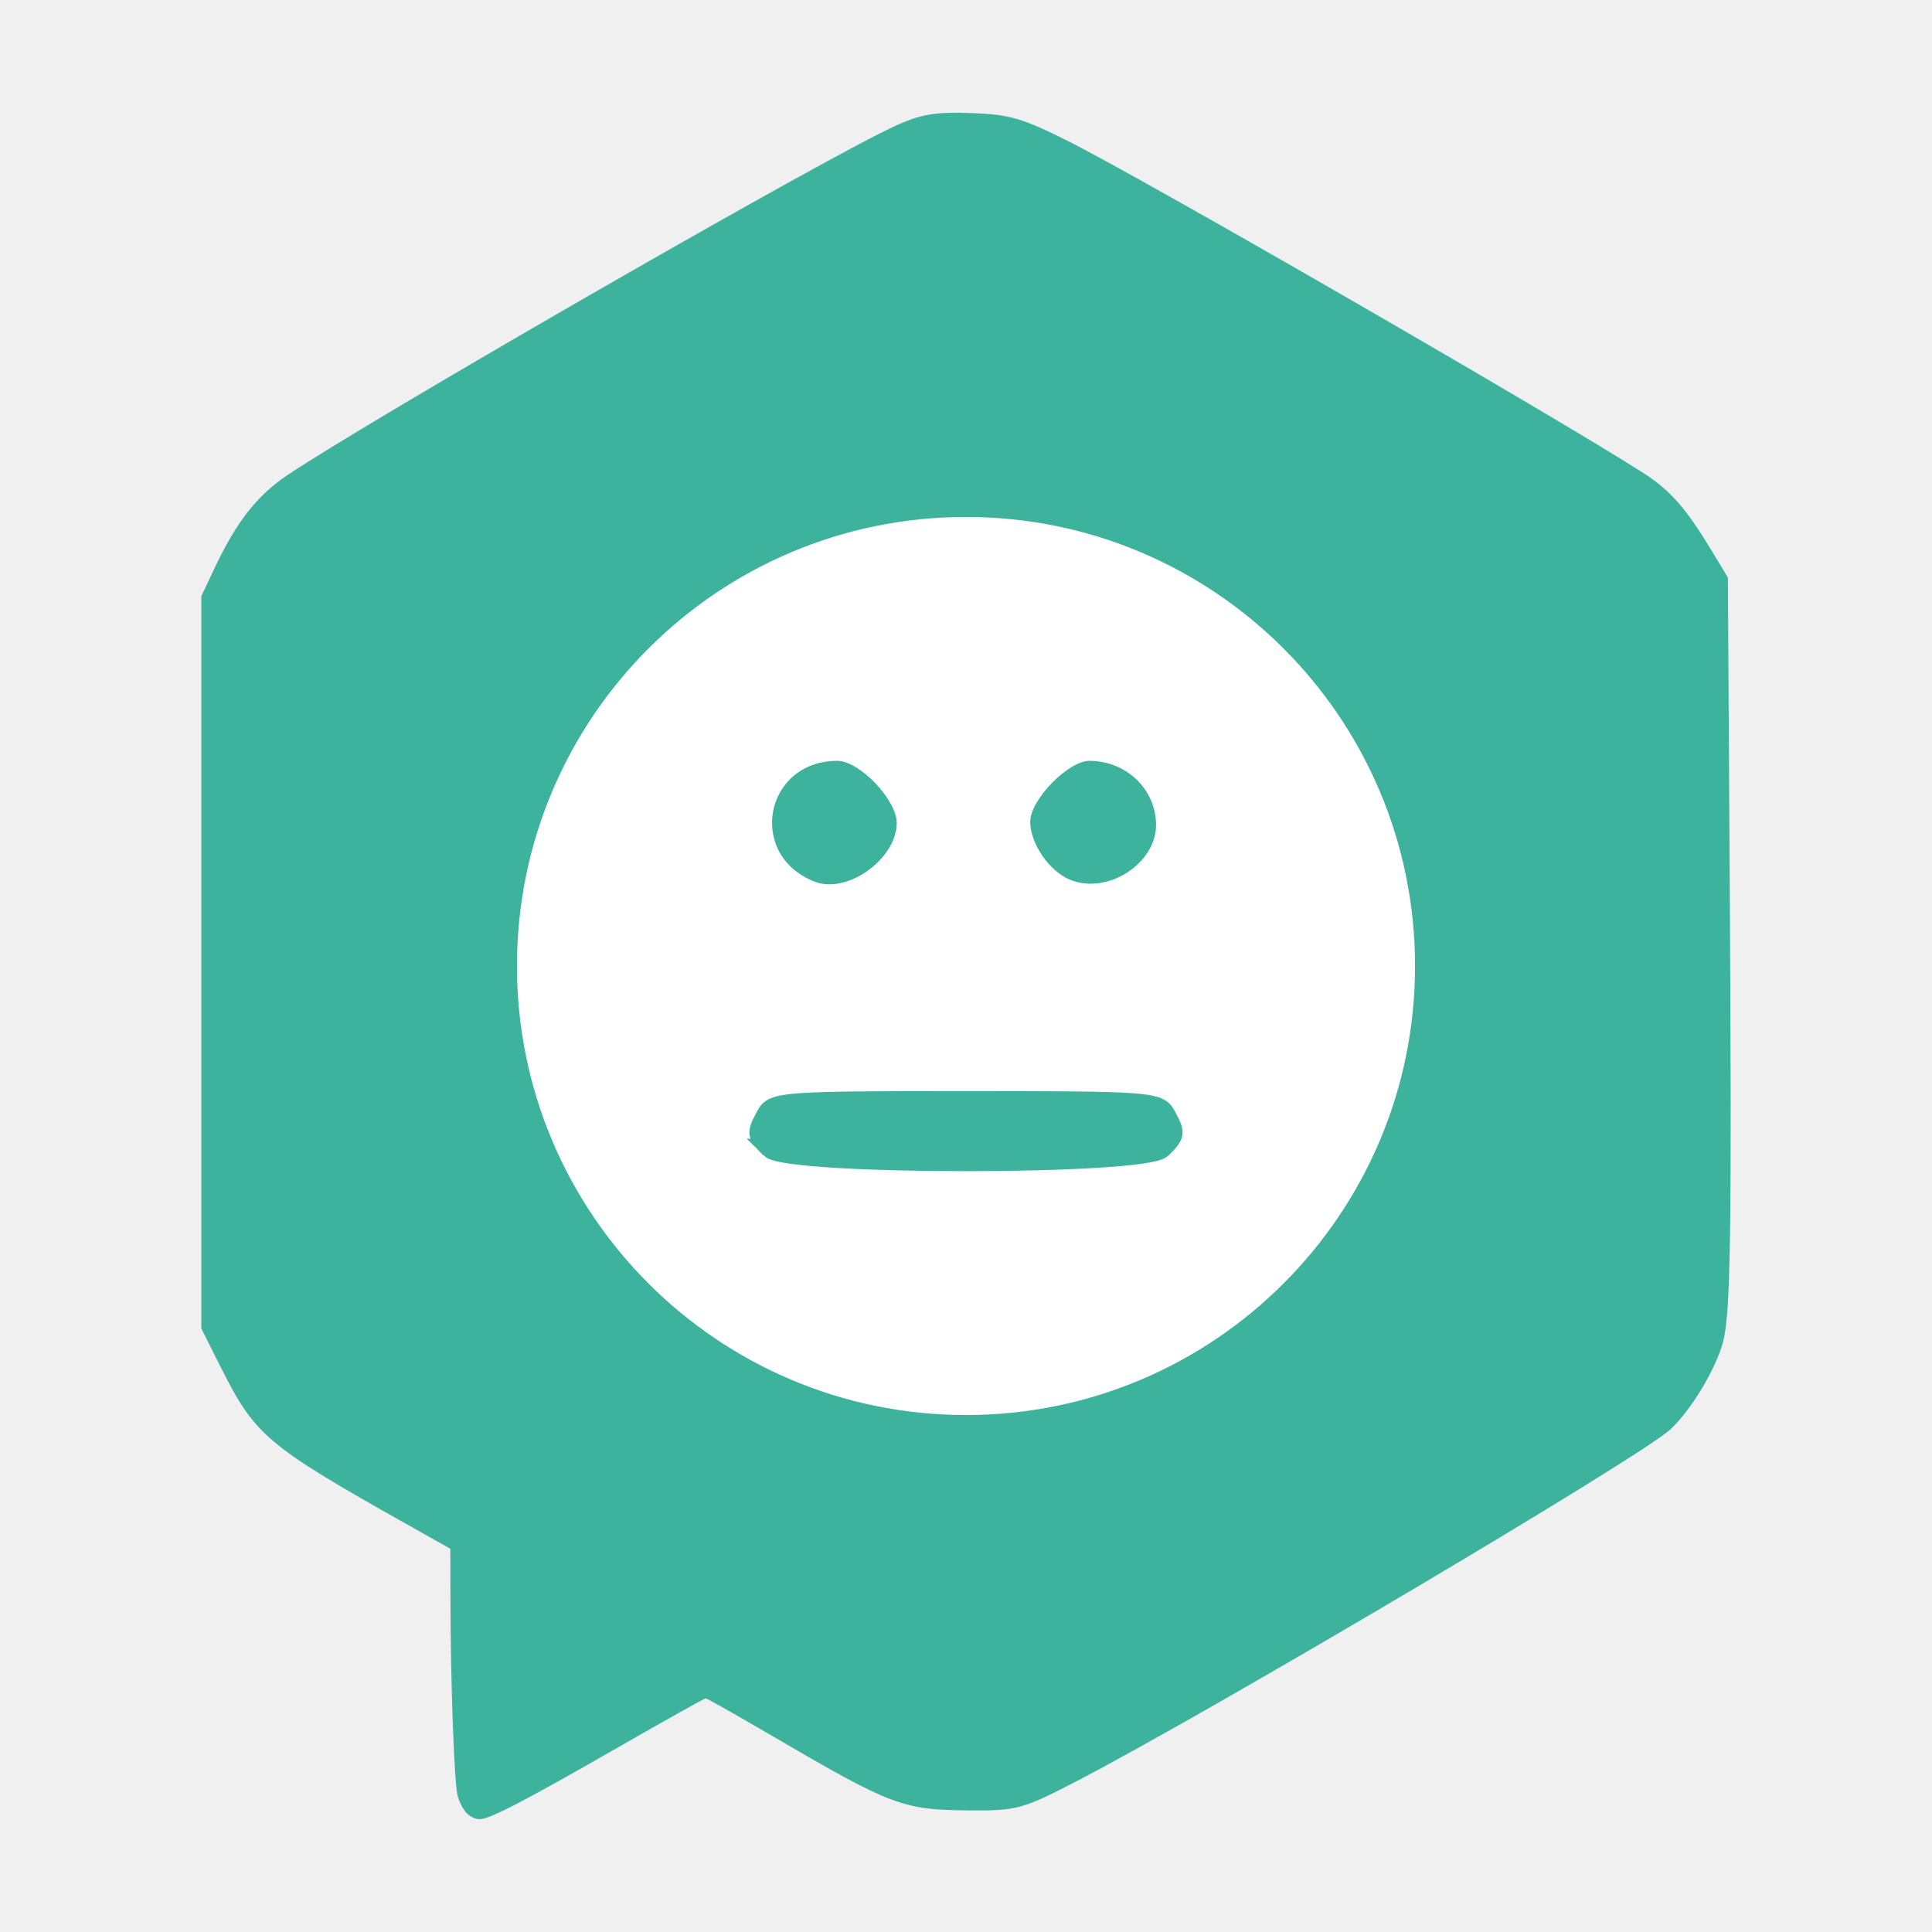
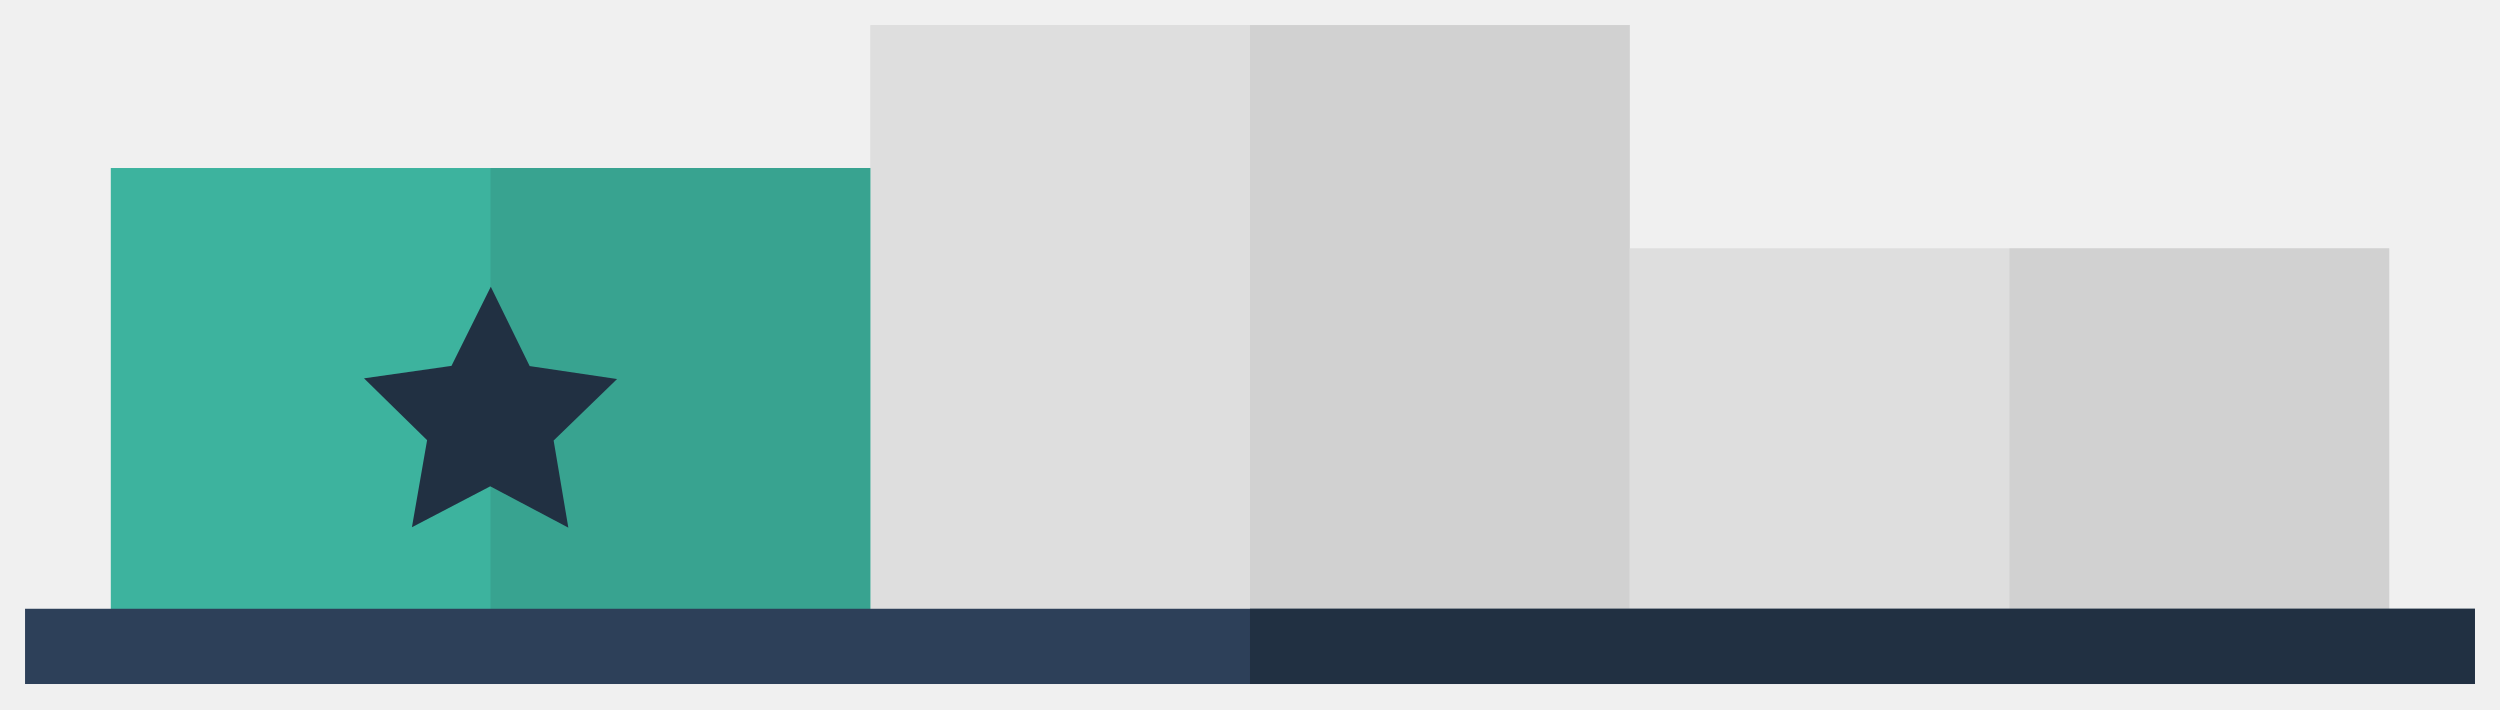
- <svg xmlns="http://www.w3.org/2000/svg" width="100" height="100" viewBox="0 0 100 100" id="svg4318" version="1.1">
-   <defs id="defs4320" />
-   <g id="layer1" transform="translate(0,-952.3622)">
-     <g id="g4916" transform="translate(-6.253041,-52.8363)">
-       <path id="path4311-0-72-1-7" d="m 30.406,1099.046 c -0.174,-0.174 -0.385,-0.582 -0.469,-0.907 -0.171,-0.659 -0.357,-5.724 -0.368,-10 l -0.007,-2.777 -2.158,-1.215 c -7.429,-4.182 -7.939,-4.616 -9.805,-8.338 l -0.924,-1.844 0,-18.956 0,-18.956 0.67,-1.421 c 1.136,-2.409 2.211,-3.786 3.771,-4.833 4.142,-2.779 25.276,-14.969 30.689,-17.702 1.967,-0.993 2.615,-1.13 4.908,-1.039 1.798,0.071 2.505,0.282 4.801,1.431 3.956,1.98 25.357,14.33 29.847,17.223 1.358,0.875 2.177,1.815 3.516,4.036 l 0.811,1.345 0.1,16.588 c 0.104,17.245 0.04,21.518 -0.348,22.969 -0.376,1.408 -1.627,3.493 -2.714,4.523 -1.46,1.384 -23.89,14.671 -30.82,18.257 -2.73,1.413 -3.034,1.494 -5.505,1.475 -3.417,-0.026 -4.009,-0.249 -10.07,-3.791 -1.891,-1.105 -3.489,-2.01 -3.551,-2.01 -0.061,0 -2.066,1.121 -4.455,2.491 -4.965,2.848 -6.729,3.765 -7.242,3.765 -0.219,0 -0.485,-0.124 -0.676,-0.316 z" style="fill:#3db39e;fill-opacity:1" />
-       <circle r="23.242" cy="1055.198" cx="56.253" id="path5881-2-1-6" style="color:#000000;clip-rule:nonzero;display:inline;overflow:visible;visibility:visible;opacity:1;isolation:auto;mix-blend-mode:normal;color-interpolation:sRGB;color-interpolation-filters:linearRGB;solid-color:#000000;solid-opacity:1;fill:#ffffff;fill-opacity:1;fill-rule:nonzero;stroke:none;stroke-width:4;stroke-linecap:butt;stroke-linejoin:round;stroke-miterlimit:4;stroke-dasharray:none;stroke-dashoffset:0;stroke-opacity:1;color-rendering:auto;image-rendering:auto;shape-rendering:auto;text-rendering:auto;enable-background:accumulate" />
-       <path id="path5718-2" d="m 45.977,1065.087 c -0.714,-0.714 -0.72,-0.765 -0.206,-1.725 0.377,-0.705 0.903,-0.743 10.35,-0.743 9.447,0 9.973,0.038 10.35,0.743 0.514,0.96 0.508,1.012 -0.206,1.725 -0.904,0.904 -19.385,0.904 -20.289,0 z m 2.468,-14.246 c -3.55,-1.347 -2.643,-6.262 1.156,-6.262 1.136,0 3.067,2.022 3.067,3.212 0,1.853 -2.54,3.689 -4.222,3.051 z m 13.188,-0.109 c -1.08,-0.447 -2.056,-1.874 -2.056,-3.005 0,-1.129 1.966,-3.148 3.067,-3.148 1.896,0 3.428,1.463 3.447,3.292 0.021,2.027 -2.524,3.661 -4.457,2.861 z" style="fill:#3db39e;fill-opacity:1" />
-       <path id="path5718-9-7" d="m 46.108,1064.64 c -0.714,-0.714 -0.72,-0.765 -0.206,-1.725 0.377,-0.705 0.903,-0.742 10.35,-0.742 9.447,0 9.973,0.038 10.35,0.742 0.514,0.96 0.508,1.012 -0.206,1.725 -0.904,0.904 -19.385,0.904 -20.289,0 z" style="fill:#3db39e;fill-opacity:1;stroke:#3db39e;stroke-width:1;stroke-opacity:1" />
-     </g>
+ <svg xmlns="http://www.w3.org/2000/svg" version="1.1" id="Layer_1" x="0px" y="0px" viewBox="0 0 499.066 141.546" xml:space="preserve" width="499.066" height="141.546">
+   <defs id="defs4292" />
+   <g id="g4260" transform="translate(-6.468277,-256.8008)" />
+   <g id="g4262" transform="translate(-6.468277,-256.8008)" />
+   <g id="g4264" transform="translate(-6.468277,-256.8008)" />
+   <g id="g4266" transform="translate(-6.468277,-256.8008)" />
+   <g id="g4268" transform="translate(-6.468277,-256.8008)" />
+   <g id="g4270" transform="translate(-6.468277,-256.8008)" />
+   <g id="g4272" transform="translate(-6.468277,-256.8008)" />
+   <g id="g4274" transform="translate(-6.468277,-256.8008)" />
+   <g id="g4276" transform="translate(-6.468277,-256.8008)" />
+   <g id="g4278" transform="translate(-6.468277,-256.8008)" />
+   <g id="g4280" transform="translate(-6.468277,-256.8008)" />
+   <g id="g4282" transform="translate(-6.468277,-256.8008)" />
+   <g id="g4284" transform="translate(-6.468277,-256.8008)" />
+   <g id="g4286" transform="translate(-6.468277,-256.8008)" />
+   <g id="g4288" transform="translate(-6.468277,-256.8008)" />
+   <g id="layer1" style="display:none" transform="translate(-6.468277,-256.8008)">
+     <rect x="180.195" y="261.801" style="fill:#3db39e;fill-opacity:1" width="151.613" height="124.036" id="rect4236" />
+     <rect x="256.001" y="261.801" style="fill:#38a390;fill-opacity:1" width="75.807" height="124.036" id="rect4238" />
+     <rect x="28.586" y="290.342" style="fill:#dedede;fill-opacity:1" width="151.613" height="95.494" id="rect4240" />
+     <rect x="104.388" y="290.342" style="fill:#c8c8c8;fill-opacity:0.594" width="75.807" height="95.494" id="rect4242" />
+     <rect x="331.808" y="306.366" style="fill:#dedede;fill-opacity:1" width="151.613" height="79.471" id="rect4244" />
+     <rect x="407.615" y="306.366" style="fill:#c8c8c8;fill-opacity:0.594" width="75.807" height="79.471" id="rect4246" />
+     <rect x="11.468" y="378.325" style="fill:#2d4059;fill-opacity:1" width="489.066" height="15.022" id="rect4248" />
+     <rect x="255.996" y="378.325" style="fill:#213042;fill-opacity:1" width="244.528" height="15.022" id="rect4250" />
+     <path style="opacity:1;fill:#213042;fill-opacity:1;stroke:none;stroke-width:2.4;stroke-linecap:round;stroke-linejoin:round;stroke-miterlimit:4;stroke-dasharray:none;stroke-dashoffset:0;stroke-opacity:1" id="path4381" d="m 265.791,279.135 -0.698,17.624 -13.564,-11.274 -16.977,4.782 6.531,-16.384 -9.794,-14.668 17.6,1.148 10.923,-13.848 4.347,17.093 16.545,6.11 z" transform="matrix(0.9787169,-0.2052149,0.2052149,0.9787169,-48.81927,111.8216)" />
+   </g>
+   <g transform="translate(-6.468277,-256.8008)" style="display:inline" id="g4507">
+     <rect id="rect4509" height="124.036" width="151.613" style="fill:#dedede;fill-opacity:1" y="261.801" x="180.195" />
+     <rect id="rect4511" height="124.036" width="75.807" style="fill:#d1d1d1;fill-opacity:1" y="261.801" x="256.001" />
+     <rect id="rect4513" height="95.494" width="151.613" style="fill:#3db39e;fill-opacity:1" y="290.342" x="28.586" />
+     <rect id="rect4515" height="95.494" width="75.807" style="fill:#38a390;fill-opacity:1" y="290.342" x="104.388" />
+     <rect id="rect4517" height="79.471" width="151.613" style="fill:#dedede;fill-opacity:1" y="306.366" x="331.808" />
+     <rect id="rect4519" height="79.471" width="75.807" style="fill:#c8c8c8;fill-opacity:0.594" y="306.366" x="407.615" />
+     <rect id="rect4521" height="15.022" width="489.066" style="fill:#2d4059;fill-opacity:1" y="378.325" x="11.468" />
+     <rect id="rect4523" height="15.022" width="244.528" style="fill:#213042;fill-opacity:1" y="378.325" x="255.996" />
+     <path transform="matrix(0.9787169,-0.2052149,0.2052149,0.9787169,-200.4283,126.092)" d="m 265.791,279.135 -0.698,17.624 -13.564,-11.274 -16.977,4.782 6.531,-16.384 -9.794,-14.668 17.6,1.148 10.923,-13.848 4.347,17.093 16.545,6.11 z" id="path4525" style="opacity:1;fill:#213042;fill-opacity:1;stroke:none;stroke-width:2.4;stroke-linecap:round;stroke-linejoin:round;stroke-miterlimit:4;stroke-dasharray:none;stroke-dashoffset:0;stroke-opacity:1" />
+   </g>
+   <g id="g4527" style="display:none" transform="translate(-6.468277,-256.8008)">
+     <rect x="180.195" y="261.801" style="fill:#dedede;fill-opacity:1" width="151.613" height="124.036" id="rect4529" />
+     <rect x="256.001" y="261.801" style="fill:#d1d1d1;fill-opacity:1" width="75.807" height="124.036" id="rect4531" />
+     <rect x="28.586" y="290.342" style="fill:#dedede;fill-opacity:1" width="151.613" height="95.494" id="rect4533" />
+     <rect x="104.388" y="290.342" style="fill:#d1d1d1;fill-opacity:1" width="75.807" height="95.494" id="rect4535" />
+     <rect x="331.808" y="306.366" style="fill:#3db39e;fill-opacity:1" width="151.613" height="79.471" id="rect4537" />
+     <rect x="407.615" y="306.366" style="fill:#38a390;fill-opacity:1" width="75.807" height="79.471" id="rect4539" />
+     <rect x="11.468" y="378.325" style="fill:#2d4059;fill-opacity:1" width="489.066" height="15.022" id="rect4541" />
+     <rect x="255.996" y="378.325" style="fill:#213042;fill-opacity:1" width="244.528" height="15.022" id="rect4543" />
+     <path style="opacity:1;fill:#213042;fill-opacity:1;stroke:none;stroke-width:2.4;stroke-linecap:round;stroke-linejoin:round;stroke-miterlimit:4;stroke-dasharray:none;stroke-dashoffset:0;stroke-opacity:1" id="path4545" d="m 265.791,279.135 -0.698,17.624 -13.564,-11.274 -16.977,4.782 6.531,-16.384 -9.794,-14.668 17.6,1.148 10.923,-13.848 4.347,17.093 16.545,6.11 z" transform="matrix(0.9787169,-0.2052149,0.2052149,0.9787169,102.7938,134.104)" />
+   </g>
+   <g transform="translate(-6.468277,-256.8008)" style="display:none" id="g4567">
+     <rect id="rect4569" height="124.036" width="151.613" style="fill:#ffd460;fill-opacity:1" y="261.801" x="180.195" />
+     <rect id="rect4571" height="124.036" width="75.807" style="fill:#ffc834;fill-opacity:1" y="261.801" x="256.001" />
+     <rect id="rect4573" height="95.494" width="151.613" style="fill:#dedede;fill-opacity:1" y="290.342" x="28.586" />
+     <rect id="rect4575" height="95.494" width="75.807" style="fill:#c8c8c8;fill-opacity:0.594" y="290.342" x="104.388" />
+     <rect id="rect4577" height="79.471" width="151.613" style="fill:#dedede;fill-opacity:1" y="306.366" x="331.808" />
+     <rect id="rect4579" height="79.471" width="75.807" style="fill:#c8c8c8;fill-opacity:0.594" y="306.366" x="407.615" />
+     <rect id="rect4581" height="15.022" width="489.066" style="fill:#2d4059;fill-opacity:1" y="378.325" x="11.468" />
+     <rect id="rect4583" height="15.022" width="244.528" style="fill:#213042;fill-opacity:1" y="378.325" x="255.996" />
+     <path transform="matrix(0.9787169,-0.2052149,0.2052149,0.9787169,-48.81927,111.8216)" d="m 265.791,279.135 -0.698,17.624 -13.564,-11.274 -16.977,4.782 6.531,-16.384 -9.794,-14.668 17.6,1.148 10.923,-13.848 4.347,17.093 16.545,6.11 z" id="path4585" style="opacity:1;fill:#213042;fill-opacity:1;stroke:none;stroke-width:2.4;stroke-linecap:round;stroke-linejoin:round;stroke-miterlimit:4;stroke-dasharray:none;stroke-dashoffset:0;stroke-opacity:1" />
+   </g>
+   <g id="g4587" style="display:none" transform="translate(-6.468277,-256.8008)">
+     <rect x="180.195" y="261.801" style="fill:#dedede;fill-opacity:1" width="151.613" height="124.036" id="rect4589" />
+     <rect x="256.001" y="261.801" style="fill:#d1d1d1;fill-opacity:1" width="75.807" height="124.036" id="rect4591" />
+     <rect x="28.586" y="290.342" style="fill:#ffd460;fill-opacity:1" width="151.613" height="95.494" id="rect4593" />
+     <rect x="104.388" y="290.342" style="fill:#ffc834;fill-opacity:1" width="75.807" height="95.494" id="rect4595" />
+     <rect x="331.808" y="306.366" style="fill:#dedede;fill-opacity:1" width="151.613" height="79.471" id="rect4597" />
+     <rect x="407.615" y="306.366" style="fill:#c8c8c8;fill-opacity:0.594" width="75.807" height="79.471" id="rect4599" />
+     <rect x="11.468" y="378.325" style="fill:#2d4059;fill-opacity:1" width="489.066" height="15.022" id="rect4601" />
+     <rect x="255.996" y="378.325" style="fill:#213042;fill-opacity:1" width="244.528" height="15.022" id="rect4603" />
+     <path style="opacity:1;fill:#213042;fill-opacity:1;stroke:none;stroke-width:2.4;stroke-linecap:round;stroke-linejoin:round;stroke-miterlimit:4;stroke-dasharray:none;stroke-dashoffset:0;stroke-opacity:1" id="path4605" d="m 265.791,279.135 -0.698,17.624 -13.564,-11.274 -16.977,4.782 6.531,-16.384 -9.794,-14.668 17.6,1.148 10.923,-13.848 4.347,17.093 16.545,6.11 z" transform="matrix(0.9787169,-0.2052149,0.2052149,0.9787169,-200.4283,126.092)" />
+   </g>
+   <g transform="translate(-6.468277,-256.8008)" style="display:none" id="g4547">
+     <rect id="rect4549" height="124.036" width="151.613" style="fill:#dedede;fill-opacity:1" y="261.801" x="180.195" />
+     <rect id="rect4551" height="124.036" width="75.807" style="fill:#d1d1d1;fill-opacity:1" y="261.801" x="256.001" />
+     <rect id="rect4553" height="95.494" width="151.613" style="fill:#dedede;fill-opacity:1" y="290.342" x="28.586" />
+     <rect id="rect4555" height="95.494" width="75.807" style="fill:#d1d1d1;fill-opacity:1" y="290.342" x="104.388" />
+     <rect id="rect4557" height="79.471" width="151.613" style="fill:#ffd460;fill-opacity:1" y="306.366" x="331.808" />
+     <rect id="rect4559" height="79.471" width="75.807" style="fill:#ffc834;fill-opacity:1" y="306.366" x="407.615" />
+     <rect id="rect4561" height="15.022" width="489.066" style="fill:#2d4059;fill-opacity:1" y="378.325" x="11.468" />
+     <rect id="rect4563" height="15.022" width="244.528" style="fill:#213042;fill-opacity:1" y="378.325" x="255.996" />
+     <path transform="matrix(0.9787169,-0.2052149,0.2052149,0.9787169,102.7938,134.104)" d="m 265.791,279.135 -0.698,17.624 -13.564,-11.274 -16.977,4.782 6.531,-16.384 -9.794,-14.668 17.6,1.148 10.923,-13.848 4.347,17.093 16.545,6.11 z" id="path4565" style="opacity:1;fill:#213042;fill-opacity:1;stroke:none;stroke-width:2.4;stroke-linecap:round;stroke-linejoin:round;stroke-miterlimit:4;stroke-dasharray:none;stroke-dashoffset:0;stroke-opacity:1" />
+   </g>
+   <g id="g4687" style="display:none" transform="translate(-6.468277,-256.8008)">
+     <rect x="180.195" y="261.801" style="fill:#ec605f;fill-opacity:1" width="151.613" height="124.036" id="rect4689" />
+     <rect x="256.001" y="261.801" style="fill:#e94948;fill-opacity:1" width="75.807" height="124.036" id="rect4691" />
+     <rect x="28.586" y="290.342" style="fill:#dedede;fill-opacity:1" width="151.613" height="95.494" id="rect4693" />
+     <rect x="104.388" y="290.342" style="fill:#c8c8c8;fill-opacity:0.594" width="75.807" height="95.494" id="rect4695" />
+     <rect x="331.808" y="306.366" style="fill:#dedede;fill-opacity:1" width="151.613" height="79.471" id="rect4697" />
+     <rect x="407.615" y="306.366" style="fill:#c8c8c8;fill-opacity:0.594" width="75.807" height="79.471" id="rect4699" />
+     <rect x="11.468" y="378.325" style="fill:#2d4059;fill-opacity:1" width="489.066" height="15.022" id="rect4701" />
+     <rect x="255.996" y="378.325" style="fill:#213042;fill-opacity:1" width="244.528" height="15.022" id="rect4703" />
+     <path style="opacity:1;fill:#213042;fill-opacity:1;stroke:none;stroke-width:2.4;stroke-linecap:round;stroke-linejoin:round;stroke-miterlimit:4;stroke-dasharray:none;stroke-dashoffset:0;stroke-opacity:1" id="path4705" d="m 265.791,279.135 -0.698,17.624 -13.564,-11.274 -16.977,4.782 6.531,-16.384 -9.794,-14.668 17.6,1.148 10.923,-13.848 4.347,17.093 16.545,6.11 z" transform="matrix(0.9787169,-0.2052149,0.2052149,0.9787169,-48.81927,111.8216)" />
+   </g>
+   <g transform="translate(-6.468277,-256.8008)" style="display:none" id="g4647">
+     <rect id="rect4649" height="124.036" width="151.613" style="fill:#dedede;fill-opacity:1" y="261.801" x="180.195" />
+     <rect id="rect4651" height="124.036" width="75.807" style="fill:#d1d1d1;fill-opacity:1" y="261.801" x="256.001" />
+     <rect id="rect4653" height="95.494" width="151.613" style="fill:#ec605f;fill-opacity:1" y="290.342" x="28.586" />
+     <rect id="rect4655" height="95.494" width="75.807" style="fill:#e94948;fill-opacity:1" y="290.342" x="104.388" />
+     <rect id="rect4657" height="79.471" width="151.613" style="fill:#dedede;fill-opacity:1" y="306.366" x="331.808" />
+     <rect id="rect4659" height="79.471" width="75.807" style="fill:#c8c8c8;fill-opacity:0.594" y="306.366" x="407.615" />
+     <rect id="rect4661" height="15.022" width="489.066" style="fill:#2d4059;fill-opacity:1" y="378.325" x="11.468" />
+     <rect id="rect4663" height="15.022" width="244.528" style="fill:#213042;fill-opacity:1" y="378.325" x="255.996" />
+     <path transform="matrix(0.9787169,-0.2052149,0.2052149,0.9787169,-200.4283,126.092)" d="m 265.791,279.135 -0.698,17.624 -13.564,-11.274 -16.977,4.782 6.531,-16.384 -9.794,-14.668 17.6,1.148 10.923,-13.848 4.347,17.093 16.545,6.11 z" id="path4665" style="opacity:1;fill:#213042;fill-opacity:1;stroke:none;stroke-width:2.4;stroke-linecap:round;stroke-linejoin:round;stroke-miterlimit:4;stroke-dasharray:none;stroke-dashoffset:0;stroke-opacity:1" />
+   </g>
+   <g id="g4607" style="display:none" transform="translate(-6.468277,-256.8008)">
+     <rect x="180.195" y="261.801" style="fill:#dedede;fill-opacity:1" width="151.613" height="124.036" id="rect4609" />
+     <rect x="256.001" y="261.801" style="fill:#d1d1d1;fill-opacity:1" width="75.807" height="124.036" id="rect4611" />
+     <rect x="28.586" y="290.342" style="fill:#dedede;fill-opacity:1" width="151.613" height="95.494" id="rect4613" />
+     <rect x="104.388" y="290.342" style="fill:#d1d1d1;fill-opacity:1" width="75.807" height="95.494" id="rect4615" />
+     <rect x="331.808" y="306.366" style="fill:#ec605f;fill-opacity:1" width="151.613" height="79.471" id="rect4617" />
+     <rect x="407.615" y="306.366" style="fill:#e94948;fill-opacity:1" width="75.807" height="79.471" id="rect4619" />
+     <rect x="11.468" y="378.325" style="fill:#2d4059;fill-opacity:1" width="489.066" height="15.022" id="rect4621" />
+     <rect x="255.996" y="378.325" style="fill:#213042;fill-opacity:1" width="244.528" height="15.022" id="rect4623" />
+     <path style="opacity:1;fill:#213042;fill-opacity:1;stroke:none;stroke-width:2.4;stroke-linecap:round;stroke-linejoin:round;stroke-miterlimit:4;stroke-dasharray:none;stroke-dashoffset:0;stroke-opacity:1" id="path4625" d="m 265.791,279.135 -0.698,17.624 -13.564,-11.274 -16.977,4.782 6.531,-16.384 -9.794,-14.668 17.6,1.148 10.923,-13.848 4.347,17.093 16.545,6.11 z" transform="matrix(0.9787169,-0.2052149,0.2052149,0.9787169,102.7938,134.104)" />
+   </g>
+   <g transform="translate(-6.468277,-256.8008)" style="display:none" id="g4707">
+     <rect id="rect4709" height="124.036" width="151.613" style="fill:#a1b870;fill-opacity:1" y="261.801" x="180.195" />
+     <rect id="rect4711" height="124.036" width="75.807" style="fill:#8fab55;fill-opacity:1" y="261.801" x="256.001" />
+     <rect id="rect4713" height="95.494" width="151.613" style="fill:#dedede;fill-opacity:1" y="290.342" x="28.586" />
+     <rect id="rect4715" height="95.494" width="75.807" style="fill:#c8c8c8;fill-opacity:0.594" y="290.342" x="104.388" />
+     <rect id="rect4717" height="79.471" width="151.613" style="fill:#dedede;fill-opacity:1" y="306.366" x="331.808" />
+     <rect id="rect4719" height="79.471" width="75.807" style="fill:#c8c8c8;fill-opacity:0.594" y="306.366" x="407.615" />
+     <rect id="rect4721" height="15.022" width="489.066" style="fill:#2d4059;fill-opacity:1" y="378.325" x="11.468" />
+     <rect id="rect4723" height="15.022" width="244.528" style="fill:#213042;fill-opacity:1" y="378.325" x="255.996" />
+     <path transform="matrix(0.9787169,-0.2052149,0.2052149,0.9787169,-48.81927,111.8216)" d="m 265.791,279.135 -0.698,17.624 -13.564,-11.274 -16.977,4.782 6.531,-16.384 -9.794,-14.668 17.6,1.148 10.923,-13.848 4.347,17.093 16.545,6.11 z" id="path4725" style="opacity:1;fill:#213042;fill-opacity:1;stroke:none;stroke-width:2.4;stroke-linecap:round;stroke-linejoin:round;stroke-miterlimit:4;stroke-dasharray:none;stroke-dashoffset:0;stroke-opacity:1" />
+   </g>
+   <g id="g4667" style="display:none" transform="translate(-6.468277,-256.8008)">
+     <rect x="180.195" y="261.801" style="fill:#dedede;fill-opacity:1" width="151.613" height="124.036" id="rect4669" />
+     <rect x="256.001" y="261.801" style="fill:#d1d1d1;fill-opacity:1" width="75.807" height="124.036" id="rect4671" />
+     <rect x="28.586" y="290.342" style="fill:#a1b870;fill-opacity:1" width="151.613" height="95.494" id="rect4673" />
+     <rect x="104.388" y="290.342" style="fill:#8fab55;fill-opacity:1" width="75.807" height="95.494" id="rect4675" />
+     <rect x="331.808" y="306.366" style="fill:#dedede;fill-opacity:1" width="151.613" height="79.471" id="rect4677" />
+     <rect x="407.615" y="306.366" style="fill:#c8c8c8;fill-opacity:0.594" width="75.807" height="79.471" id="rect4679" />
+     <rect x="11.468" y="378.325" style="fill:#2d4059;fill-opacity:1" width="489.066" height="15.022" id="rect4681" />
+     <rect x="255.996" y="378.325" style="fill:#213042;fill-opacity:1" width="244.528" height="15.022" id="rect4683" />
+     <path style="opacity:1;fill:#213042;fill-opacity:1;stroke:none;stroke-width:2.4;stroke-linecap:round;stroke-linejoin:round;stroke-miterlimit:4;stroke-dasharray:none;stroke-dashoffset:0;stroke-opacity:1" id="path4685" d="m 265.791,279.135 -0.698,17.624 -13.564,-11.274 -16.977,4.782 6.531,-16.384 -9.794,-14.668 17.6,1.148 10.923,-13.848 4.347,17.093 16.545,6.11 z" transform="matrix(0.9787169,-0.2052149,0.2052149,0.9787169,-200.4283,126.092)" />
+   </g>
+   <g transform="translate(-6.468277,-256.8008)" style="display:none" id="g4627">
+     <rect id="rect4629" height="124.036" width="151.613" style="fill:#dedede;fill-opacity:1" y="261.801" x="180.195" />
+     <rect id="rect4631" height="124.036" width="75.807" style="fill:#d1d1d1;fill-opacity:1" y="261.801" x="256.001" />
+     <rect id="rect4633" height="95.494" width="151.613" style="fill:#dedede;fill-opacity:1" y="290.342" x="28.586" />
+     <rect id="rect4635" height="95.494" width="75.807" style="fill:#d1d1d1;fill-opacity:1" y="290.342" x="104.388" />
+     <rect id="rect4637" height="79.471" width="151.613" style="fill:#a1b870;fill-opacity:1" y="306.366" x="331.808" />
+     <rect id="rect4639" height="79.471" width="75.807" style="fill:#8fab55;fill-opacity:1" y="306.366" x="407.615" />
+     <rect id="rect4641" height="15.022" width="489.066" style="fill:#2d4059;fill-opacity:1" y="378.325" x="11.468" />
+     <rect id="rect4643" height="15.022" width="244.528" style="fill:#213042;fill-opacity:1" y="378.325" x="255.996" />
+     <path transform="matrix(0.9787169,-0.2052149,0.2052149,0.9787169,102.7938,134.104)" d="m 265.791,279.135 -0.698,17.624 -13.564,-11.274 -16.977,4.782 6.531,-16.384 -9.794,-14.668 17.6,1.148 10.923,-13.848 4.347,17.093 16.545,6.11 z" id="path4645" style="opacity:1;fill:#213042;fill-opacity:1;stroke:none;stroke-width:2.4;stroke-linecap:round;stroke-linejoin:round;stroke-miterlimit:4;stroke-dasharray:none;stroke-dashoffset:0;stroke-opacity:1" />
+   </g>
+   <g id="layer2" style="display:none" transform="translate(-11.46828,-49.17894)">
+     <circle style="display:inline;opacity:1;fill:#213042;fill-opacity:1;stroke:none;stroke-width:2.4;stroke-linecap:round;stroke-linejoin:round;stroke-miterlimit:4;stroke-dasharray:none;stroke-dashoffset:0;stroke-opacity:1" id="path4345" cx="118.429" cy="-28.411" r="20.717" />
+     <circle style="display:inline;opacity:1;fill:#3db39e;fill-opacity:1;stroke:none;stroke-width:2.4;stroke-linecap:round;stroke-linejoin:round;stroke-miterlimit:4;stroke-dasharray:none;stroke-dashoffset:0;stroke-opacity:1" id="path4345-6" cx="223.983" cy="-28.411" r="20.717" />
+     <circle style="display:inline;opacity:1;fill:#ffd460;fill-opacity:1;stroke:none;stroke-width:2.4;stroke-linecap:round;stroke-linejoin:round;stroke-miterlimit:4;stroke-dasharray:none;stroke-dashoffset:0;stroke-opacity:1" id="path4345-6-9" cx="276.76" cy="-28.411" r="20.717" />
+     <circle style="display:inline;opacity:1;fill:#a1b870;fill-opacity:1;stroke:none;stroke-width:2.4;stroke-linecap:round;stroke-linejoin:round;stroke-miterlimit:4;stroke-dasharray:none;stroke-dashoffset:0;stroke-opacity:1" id="path4345-69" cx="329.537" cy="-28.411" r="20.717" />
+     <circle style="display:inline;opacity:1;fill:#ec605f;fill-opacity:1;stroke:none;stroke-width:2.4;stroke-linecap:round;stroke-linejoin:round;stroke-miterlimit:4;stroke-dasharray:none;stroke-dashoffset:0;stroke-opacity:1" id="path4345-6-99" cx="382.313" cy="-28.411" r="20.717" />
+     <circle style="display:inline;opacity:1;fill:#2d4059;fill-opacity:1;stroke:none;stroke-width:2.4;stroke-linecap:round;stroke-linejoin:round;stroke-miterlimit:4;stroke-dasharray:none;stroke-dashoffset:0;stroke-opacity:1" id="path4345-6-99-9" cx="171.206" cy="-28.411" r="20.717" />
  </g>
</svg>
